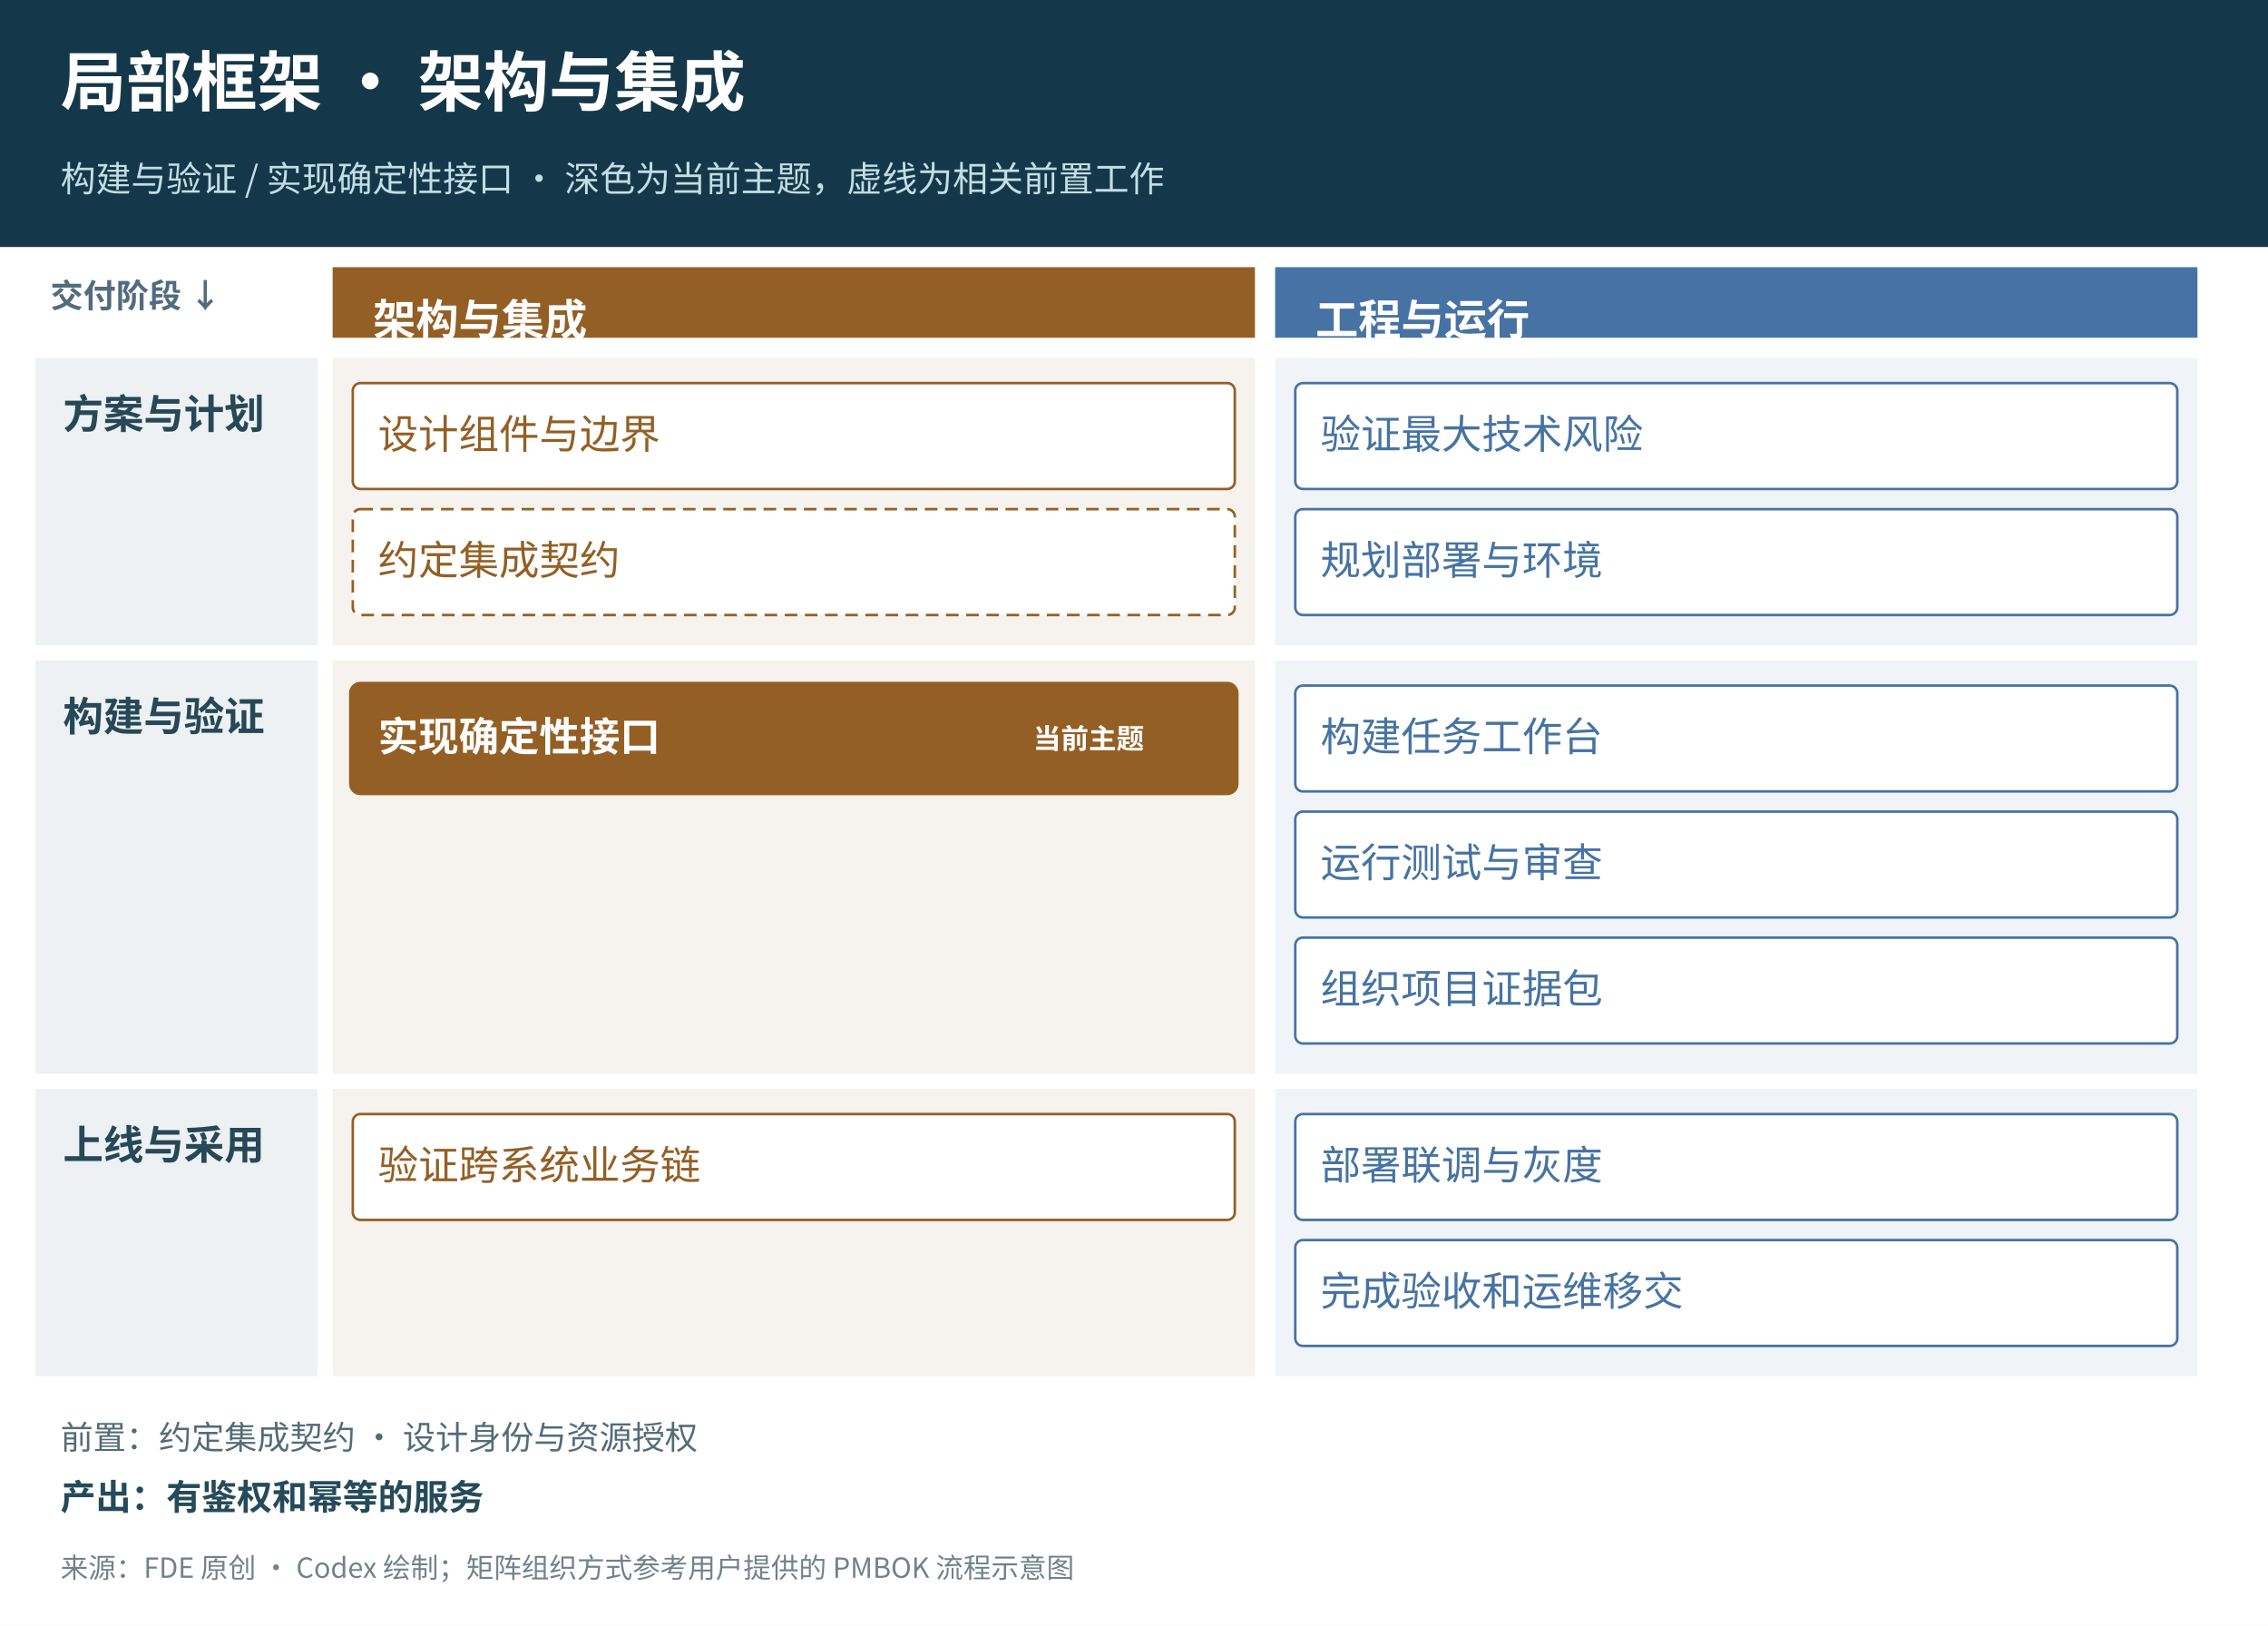
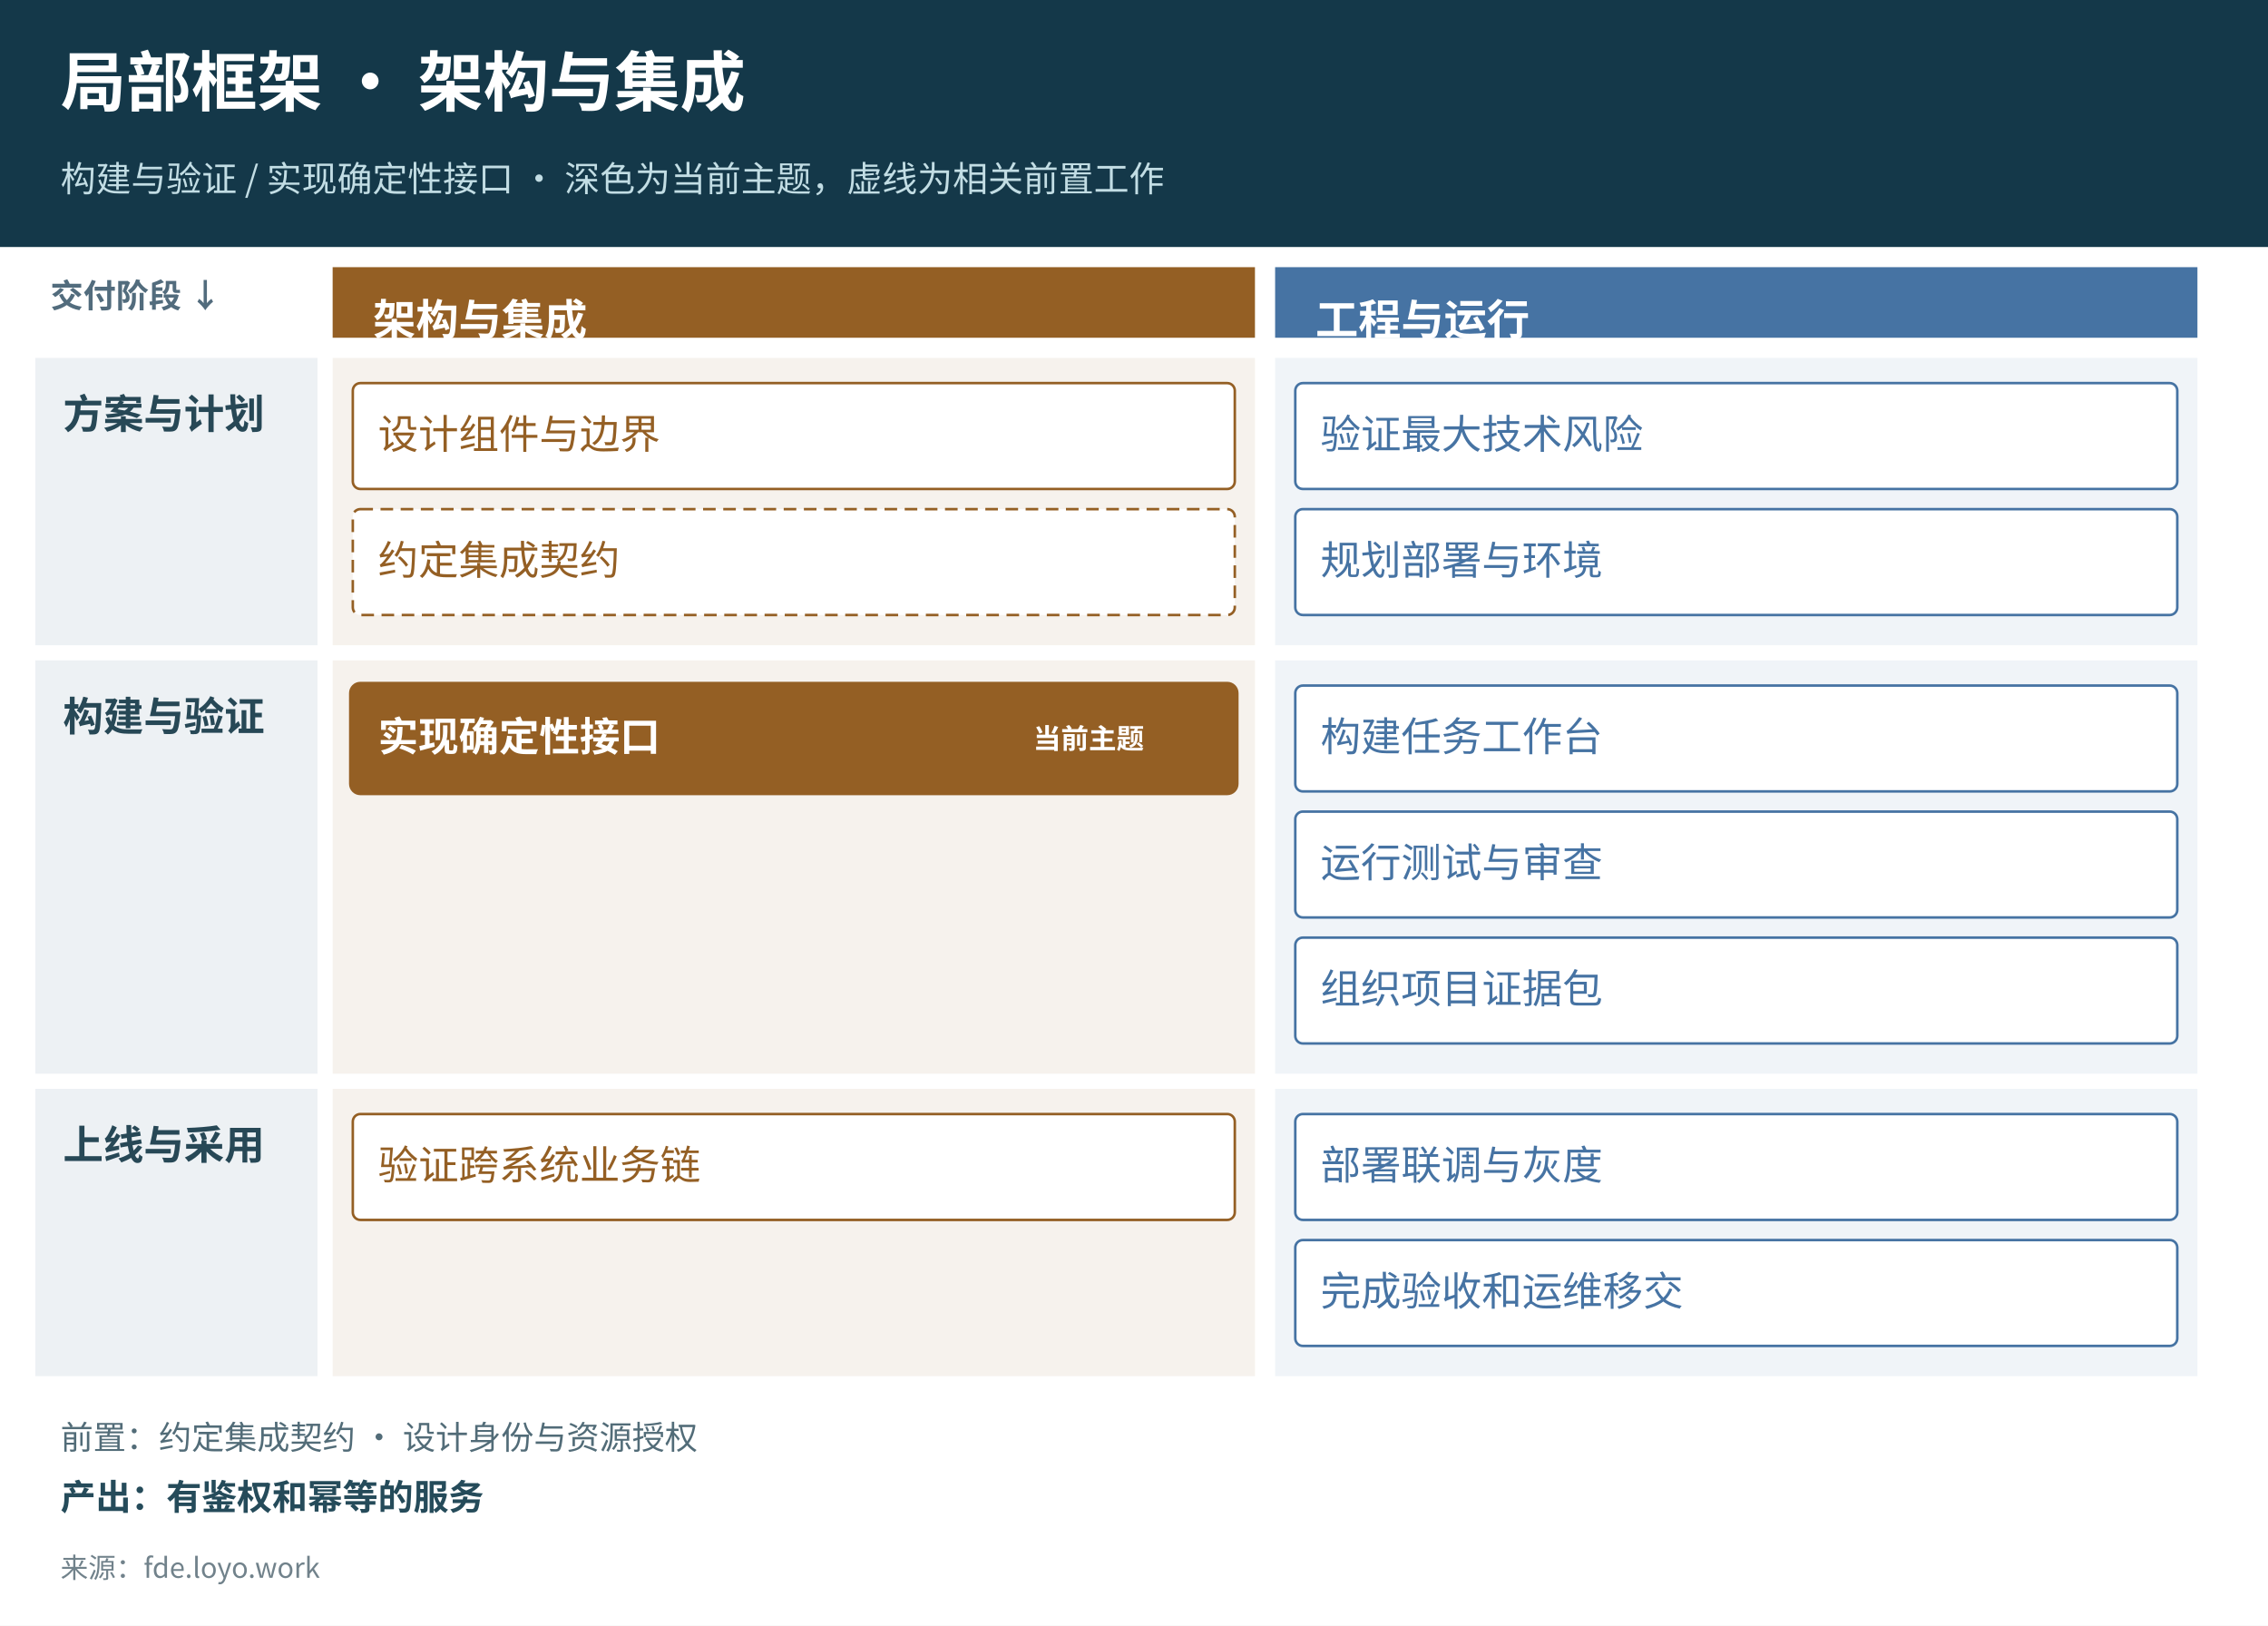
<svg xmlns="http://www.w3.org/2000/svg" viewBox="0 0 900 645" role="img" aria-labelledby="title desc">
  <rect width="900" height="645" fill="#fff" />
  <g font-family="PingFang SC,Microsoft YaHei,Noto Sans CJK SC,sans-serif">
    <rect width="900" height="98" fill="#143849" />
    <text x="24" y="42" font-size="26" fill="#fff" font-weight="700">局部框架 · 架构与集成</text>
    <text x="24" y="76" font-size="14" fill="#c2dde4" font-weight="400">构建与验证 / 实现确定性接口 · 深色为当前主题，虚线为相关前置工作</text>
    <text x="20" y="122" font-size="13" fill="#526c7d" font-weight="600">交付阶段 ↓</text>
    <rect x="132" y="106" width="366" height="28" fill="#945f24" />
    <text x="148" y="133" font-size="17" fill="white" font-weight="650">架构与集成</text>
    <rect x="506" y="106" width="366" height="28" fill="#4673a3" />
    <text x="522" y="133" font-size="17" fill="white" font-weight="650">工程与运行</text>
    <rect x="14" y="142" width="112" height="114" fill="#edf1f4" />
    <text x="25" y="170" font-size="16" fill="#274856" font-weight="650">方案与计划</text>
    <rect x="132" y="142" width="366" height="114" fill="#f6f2ed" />
    <a href="/docs/solution-architecture/#context-architecture" aria-label="设计组件与边界">
      <g data-process="architecture" data-current="false">
        <rect x="140" y="152" width="350" height="42" rx="3" fill="#fff" stroke="#945f24" stroke-width="1" />
        <text x="150" y="178" font-size="16" fill="#945f24" font-weight="500">设计组件与边界</text>
      </g>
    </a>
    <a href="/docs/integration-design/#context-contracts" aria-label="约定集成契约">
      <g data-process="contracts" data-current="false">
        <rect x="140" y="202" width="350" height="42" rx="3" fill="#fff" stroke="#945f24" stroke-width="1" stroke-dasharray="5 3" />
        <text x="150" y="228" font-size="16" fill="#945f24" font-weight="500">约定集成契约</text>
      </g>
    </a>
    <rect x="506" y="142" width="366" height="114" fill="#f0f4f8" />
    <a href="/docs/prototype-validation/#context-prototype" aria-label="验证最大技术风险">
      <g data-process="prototype" data-current="false">
        <rect x="514" y="152" width="350" height="42" rx="3" fill="#fff" stroke="#4673a3" stroke-width="1" />
        <text x="524" y="178" font-size="16" fill="#4673a3" font-weight="500">验证最大技术风险</text>
      </g>
    </a>
    <a href="/docs/deployment-platform/#context-platform-plan" aria-label="规划部署与环境">
      <g data-process="platform-plan" data-current="false">
        <rect x="514" y="202" width="350" height="42" rx="3" fill="#fff" stroke="#4673a3" stroke-width="1" />
        <text x="524" y="228" font-size="16" fill="#4673a3" font-weight="500">规划部署与环境</text>
      </g>
    </a>
    <rect x="14" y="262" width="112" height="164" fill="#edf1f4" />
    <text x="25" y="290" font-size="16" fill="#274856" font-weight="650">构建与验证</text>
    <rect x="132" y="262" width="366" height="164" fill="#f6f2ed" />
    <a href="/docs/api-engineering/#context-api" aria-label="实现确定性接口">
      <g data-process="api" data-current="true">
        <rect x="140" y="272" width="350" height="42" rx="3" fill="#945f24" stroke="#945f24" stroke-width="3" />
        <text x="150" y="298" font-size="16" fill="#fff" font-weight="700">实现确定性接口</text>
        <text x="410" y="297" font-size="11" fill="#fff" font-weight="700">当前主题</text>
      </g>
    </a>
    <rect x="506" y="262" width="366" height="164" fill="#f0f4f8" />
    <a href="/docs/workflow-apps/#context-workbench" aria-label="构建任务工作台">
      <g data-process="workbench" data-current="false">
        <rect x="514" y="272" width="350" height="42" rx="3" fill="#fff" stroke="#4673a3" stroke-width="1" />
        <text x="524" y="298" font-size="16" fill="#4673a3" font-weight="500">构建任务工作台</text>
      </g>
    </a>
    <a href="/docs/engineering-quality/#context-quality" aria-label="运行测试与审查">
      <g data-process="quality" data-current="false">
        <rect x="514" y="322" width="350" height="42" rx="3" fill="#fff" stroke="#4673a3" stroke-width="1" />
        <text x="524" y="348" font-size="16" fill="#4673a3" font-weight="500">运行测试与审查</text>
      </g>
    </a>
    <a href="/docs/delivery-templates/#context-evidence" aria-label="组织项目证据包">
      <g data-process="evidence" data-current="false">
        <rect x="514" y="372" width="350" height="42" rx="3" fill="#fff" stroke="#4673a3" stroke-width="1" />
        <text x="524" y="398" font-size="16" fill="#4673a3" font-weight="500">组织项目证据包</text>
      </g>
    </a>
    <rect x="14" y="432" width="112" height="114" fill="#edf1f4" />
    <text x="25" y="460" font-size="16" fill="#274856" font-weight="650">上线与采用</text>
    <rect x="132" y="432" width="366" height="114" fill="#f6f2ed" />
    <a href="/docs/integration-design/#context-integration-test" aria-label="验证跨系统业务链">
      <g data-process="integration-test" data-current="false">
        <rect x="140" y="442" width="350" height="42" rx="3" fill="#fff" stroke="#945f24" stroke-width="1" />
        <text x="150" y="468" font-size="16" fill="#945f24" font-weight="500">验证跨系统业务链</text>
      </g>
    </a>
    <rect x="506" y="432" width="366" height="114" fill="#f0f4f8" />
    <a href="/docs/site-delivery-sop/#context-release" aria-label="部署联调与灰度">
      <g data-process="release" data-current="false">
        <rect x="514" y="442" width="350" height="42" rx="3" fill="#fff" stroke="#4673a3" stroke-width="1" />
        <text x="524" y="468" font-size="16" fill="#4673a3" font-weight="500">部署联调与灰度</text>
      </g>
    </a>
    <a href="/docs/acceptance-and-handover/#context-handover" aria-label="完成验收和运维移交">
      <g data-process="handover" data-current="false">
        <rect x="514" y="492" width="350" height="42" rx="3" fill="#fff" stroke="#4673a3" stroke-width="1" />
        <text x="524" y="518" font-size="16" fill="#4673a3" font-weight="500">完成验收和运维移交</text>
      </g>
    </a>
    <text x="24" y="575" font-size="13" fill="#526c78" font-weight="400">前置：约定集成契约 · 设计身份与资源授权</text>
    <text x="24" y="599" font-size="14" fill="#254b5a" font-weight="650">产出：有鉴权和幂等的服务</text>
-     <text x="24" y="626" font-size="11" fill="#71828b" font-weight="400">来源：FDE 原创 · Codex 绘制；矩阵组织方式参考用户提供的 PMBOK 流程示意图</text>
+     <text x="24" y="626" font-size="11" fill="#71828b" font-weight="400">来源：fde.loyo.work</text>
  </g>
</svg>
